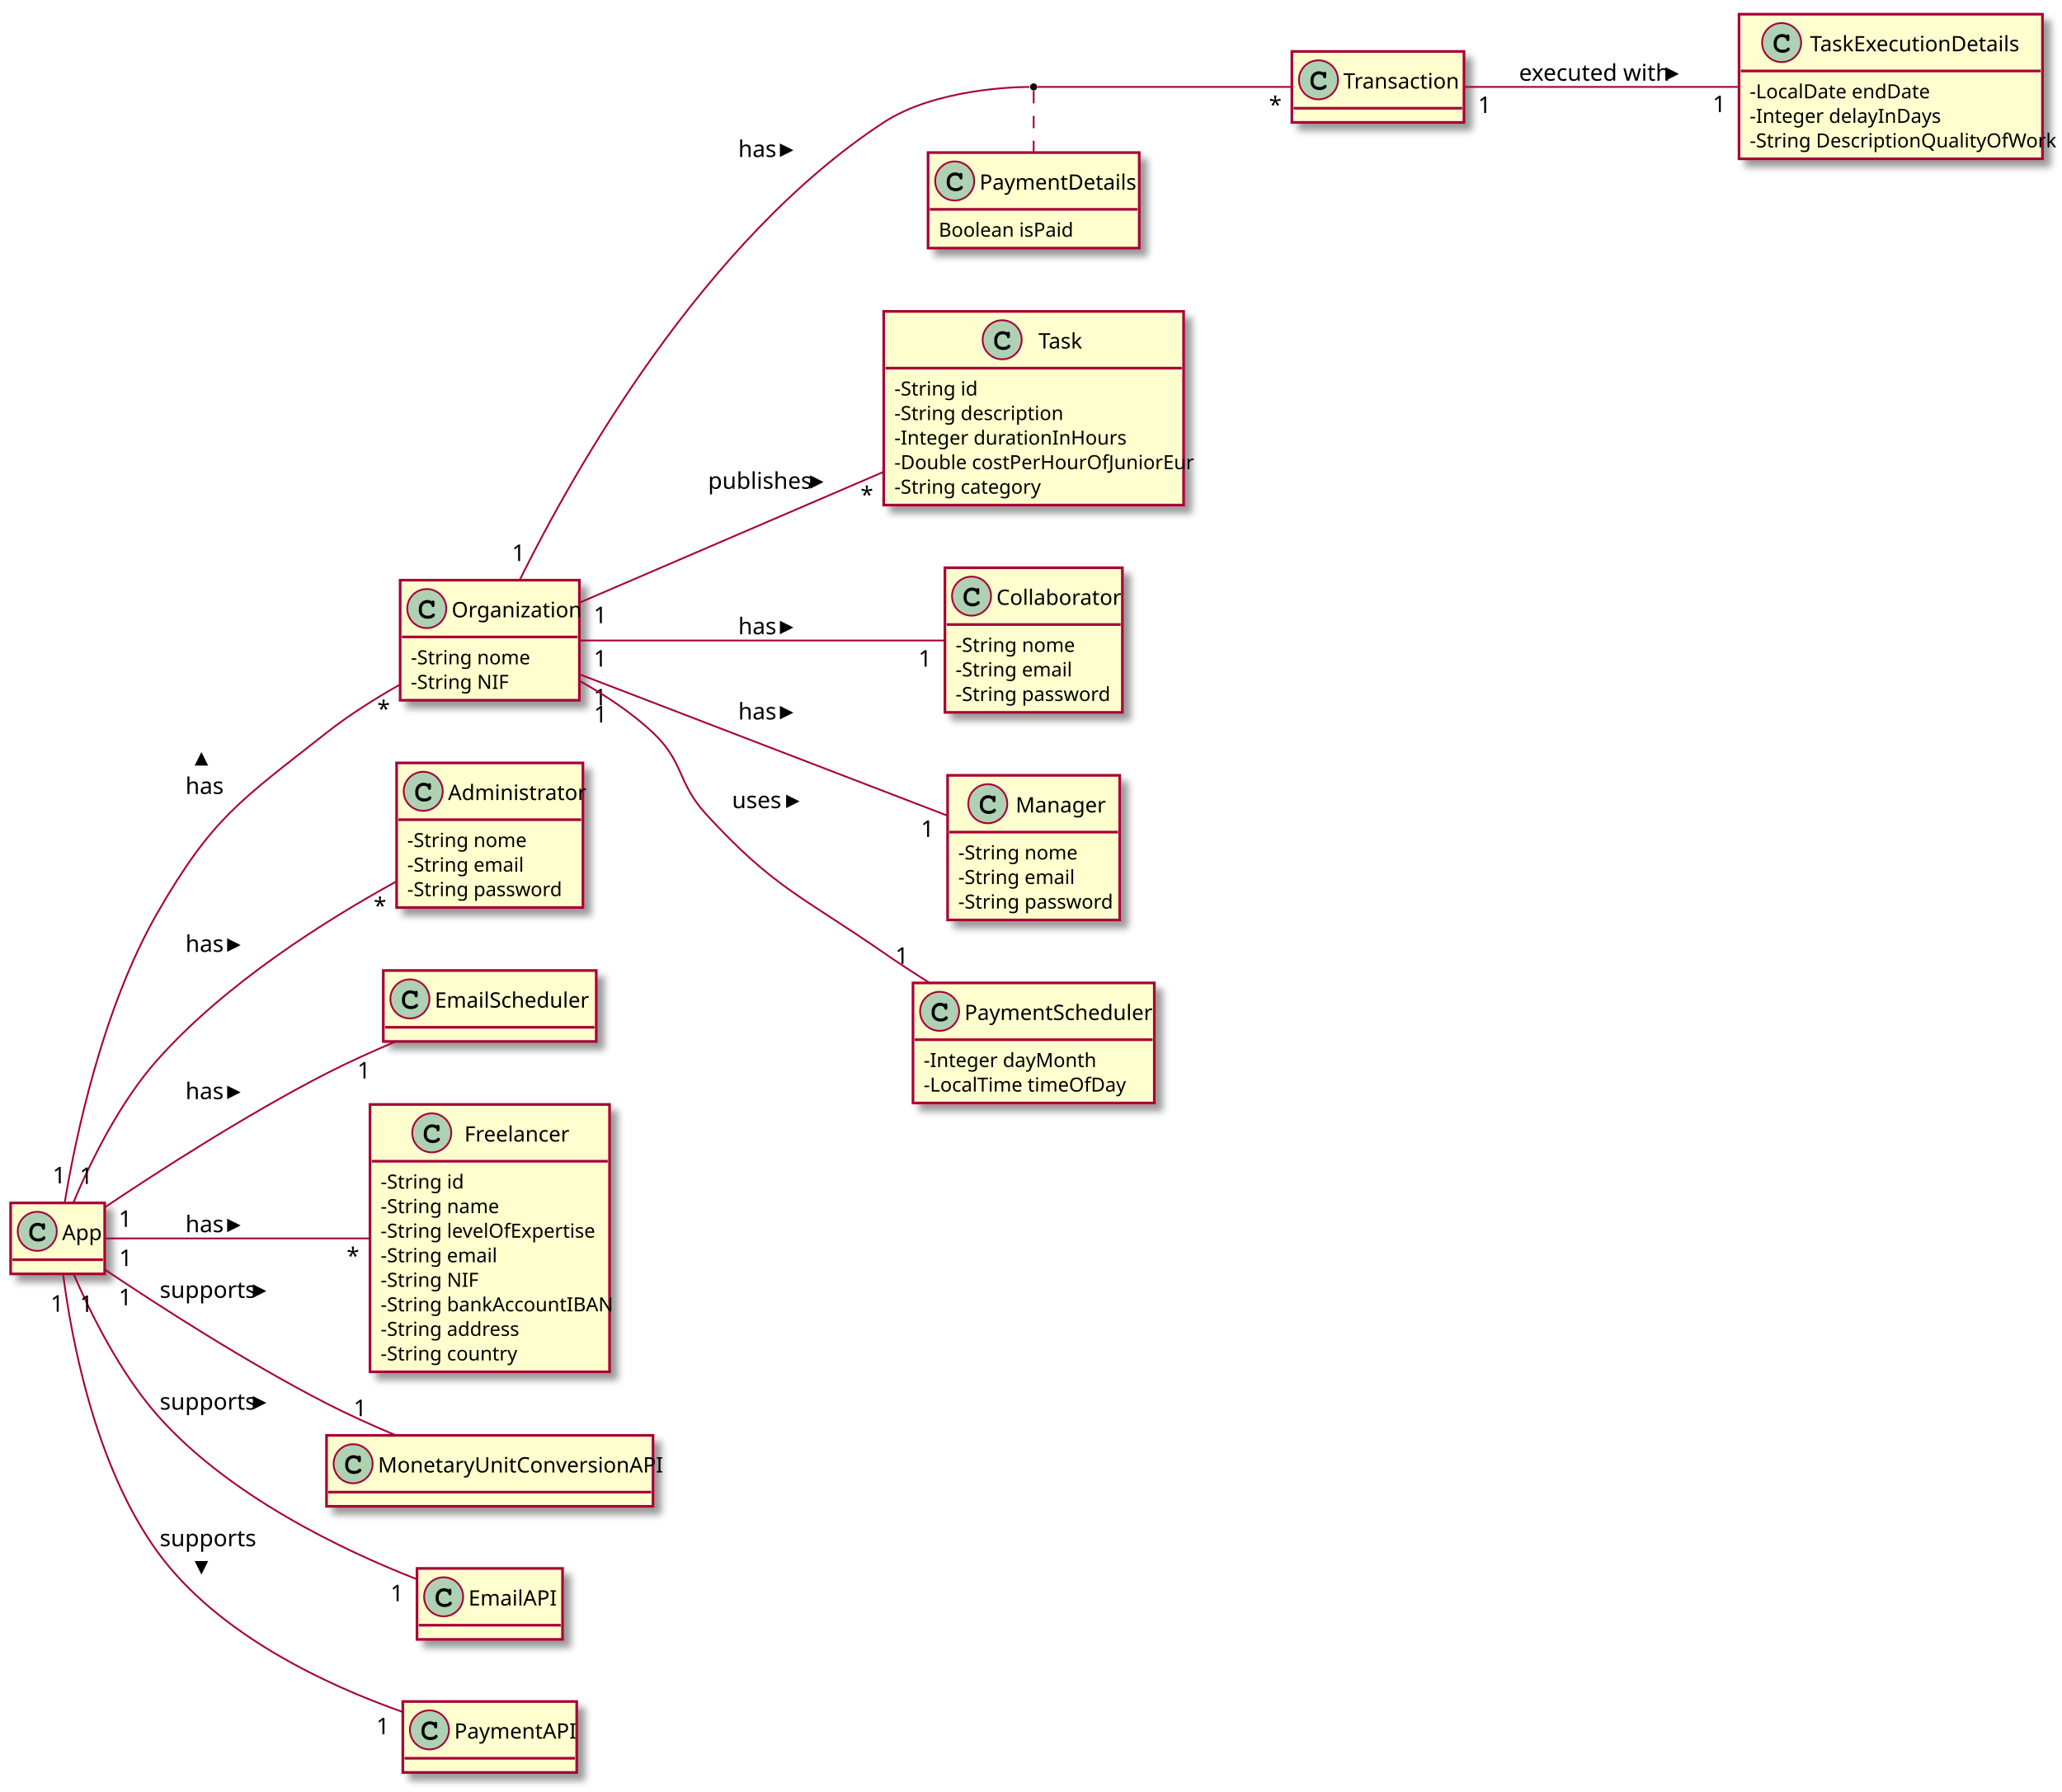
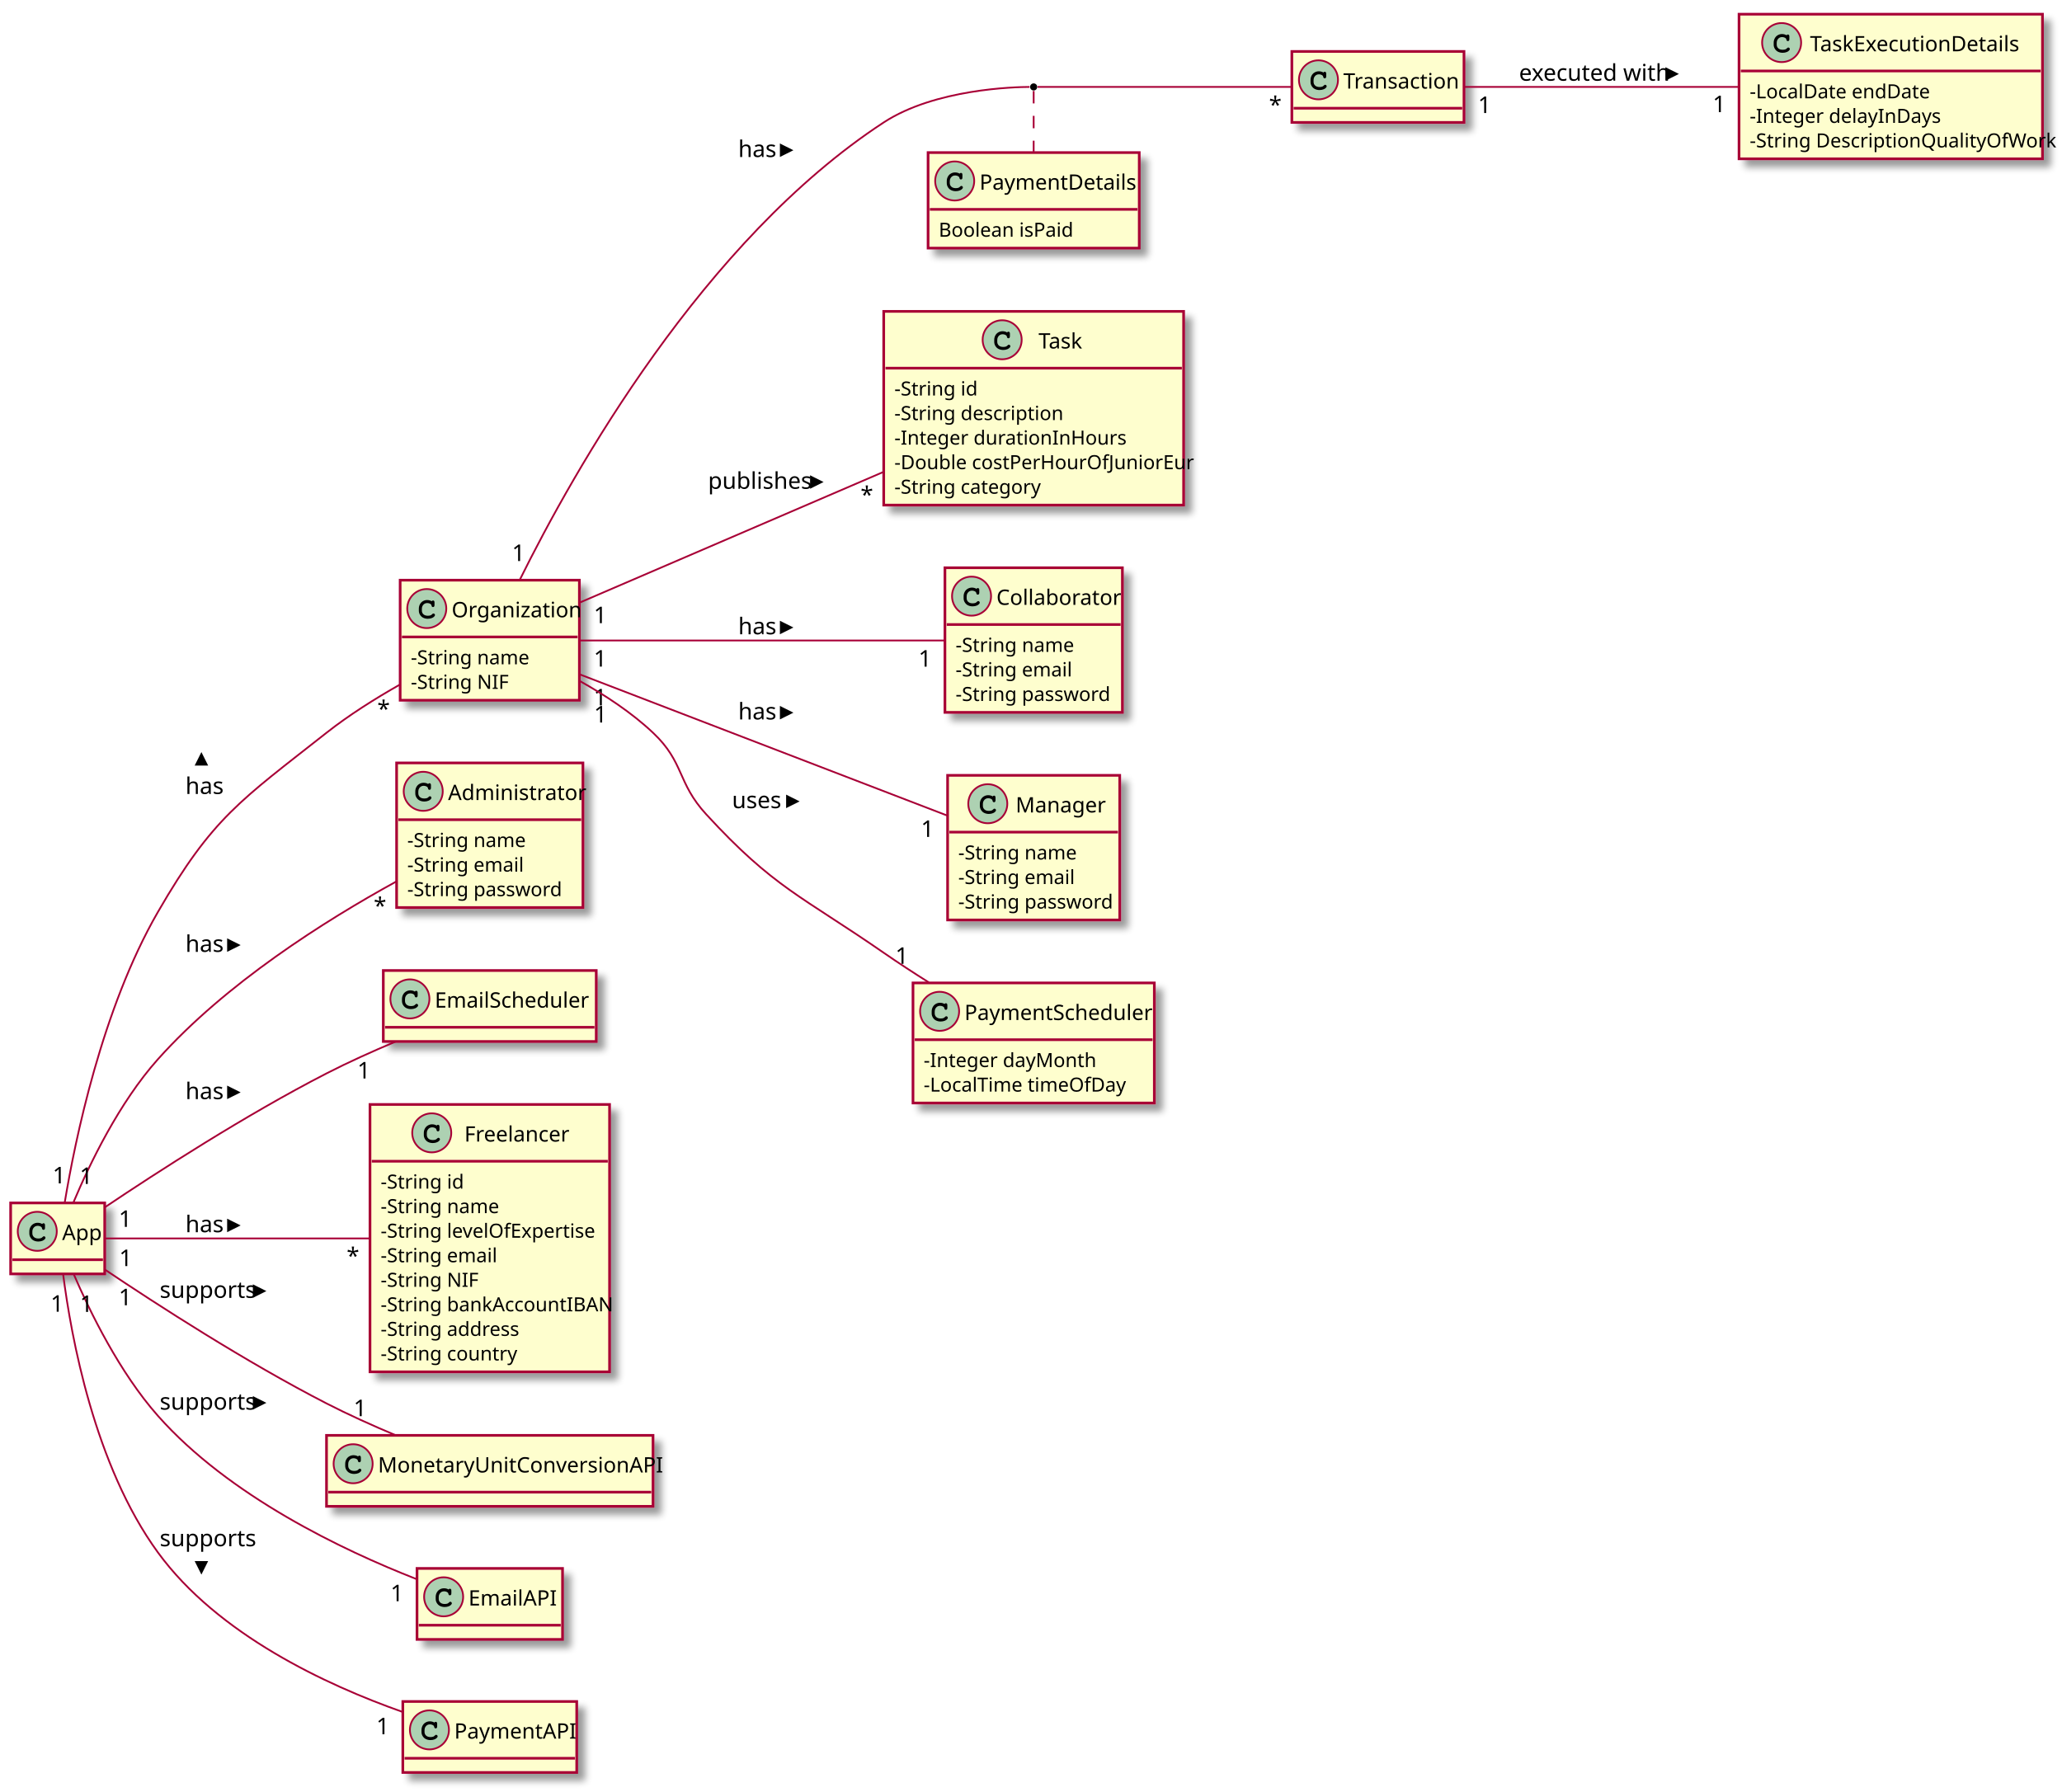
<svg xmlns="http://www.w3.org/2000/svg" contentScriptType="application/ecmascript" contentStyleType="text/css" height="1010px" preserveAspectRatio="none" style="width:1162px;height:1010px;" version="1.1" viewBox="0 0 1162 1010" width="1162px" zoomAndPan="magnify">
  <defs>
    <filter height="300%" id="f16w7r0u8evvm8" width="300%" x="-1" y="-1">
      <feGaussianBlur result="blurOut" stdDeviation="2.0" />
      <feColorMatrix in="blurOut" result="blurOut2" type="matrix" values="0 0 0 0 0 0 0 0 0 0 0 0 0 0 0 0 0 0 .4 0" />
      <feOffset dx="4.0" dy="4.0" in="blurOut2" result="blurOut3" />
      <feBlend in="SourceGraphic" in2="blurOut3" mode="normal" />
    </filter>
  </defs>
  <g>
    <rect fill="#FEFECE" filter="url(#f16w7r0u8evvm8)" height="40" id="App" style="stroke: #A80036; stroke-width: 1.5;" width="53" x="6" y="678" />
    <ellipse cx="21" cy="694" fill="#ADD1B2" rx="11" ry="11" style="stroke: #A80036; stroke-width: 1.0;" />
    <path d="M23.766,689.875 Q23.922,689.656 24.109,689.547 Q24.297,689.438 24.516,689.438 Q24.891,689.438 25.125,689.703 Q25.359,689.953 25.359,690.562 L25.359,692.016 Q25.359,692.625 25.125,692.891 Q24.891,693.156 24.516,693.156 Q24.172,693.156 23.969,692.953 Q23.766,692.766 23.656,692.25 Q23.609,691.891 23.422,691.703 Q23.094,691.328 22.484,691.109 Q21.875,690.891 21.25,690.891 Q20.484,690.891 19.844,691.219 Q19.219,691.547 18.719,692.297 Q18.234,693.047 18.234,694.078 L18.234,695.172 Q18.234,696.406 19.125,697.234 Q20.016,698.047 21.609,698.047 Q22.547,698.047 23.203,697.797 Q23.594,697.641 24.016,697.203 Q24.281,696.938 24.422,696.859 Q24.578,696.781 24.781,696.781 Q25.109,696.781 25.359,697.047 Q25.625,697.297 25.625,697.641 Q25.625,697.984 25.281,698.391 Q24.781,698.969 23.984,699.297 Q22.906,699.75 21.609,699.75 Q20.094,699.75 18.891,699.125 Q17.906,698.625 17.219,697.562 Q16.531,696.484 16.531,695.203 L16.531,694.047 Q16.531,692.719 17.141,691.578 Q17.766,690.422 18.859,689.812 Q19.953,689.188 21.188,689.188 Q21.922,689.188 22.562,689.359 Q23.219,689.516 23.766,689.875 Z " />
    <text fill="#000000" font-family="sans-serif" font-size="12" lengthAdjust="spacingAndGlyphs" textLength="21" x="35" y="698.91">App</text>
    <line style="stroke: #A80036; stroke-width: 1.5;" x1="7" x2="58" y1="710" y2="710" />
    <rect fill="#FEFECE" filter="url(#f16w7r0u8evvm8)" height="67.672" id="Organization" style="stroke: #A80036; stroke-width: 1.5;" width="101" x="225.5" y="327" />
    <ellipse cx="240.5" cy="343" fill="#ADD1B2" rx="11" ry="11" style="stroke: #A80036; stroke-width: 1.0;" />
    <path d="M243.266,338.875 Q243.422,338.656 243.609,338.547 Q243.797,338.438 244.016,338.438 Q244.391,338.438 244.625,338.703 Q244.859,338.953 244.859,339.562 L244.859,341.016 Q244.859,341.625 244.625,341.891 Q244.391,342.156 244.016,342.156 Q243.672,342.156 243.469,341.953 Q243.266,341.766 243.156,341.25 Q243.109,340.891 242.922,340.703 Q242.594,340.328 241.984,340.109 Q241.375,339.891 240.75,339.891 Q239.984,339.891 239.344,340.219 Q238.719,340.547 238.219,341.297 Q237.734,342.047 237.734,343.078 L237.734,344.172 Q237.734,345.406 238.625,346.234 Q239.516,347.047 241.109,347.047 Q242.047,347.047 242.703,346.797 Q243.094,346.641 243.516,346.203 Q243.781,345.938 243.922,345.859 Q244.078,345.781 244.281,345.781 Q244.609,345.781 244.859,346.047 Q245.125,346.297 245.125,346.641 Q245.125,346.984 244.781,347.391 Q244.281,347.969 243.484,348.297 Q242.406,348.75 241.109,348.75 Q239.594,348.75 238.391,348.125 Q237.406,347.625 236.719,346.562 Q236.031,345.484 236.031,344.203 L236.031,343.047 Q236.031,341.719 236.641,340.578 Q237.266,339.422 238.359,338.812 Q239.453,338.188 240.688,338.188 Q241.422,338.188 242.062,338.359 Q242.719,338.516 243.266,338.875 Z " />
    <text fill="#000000" font-family="sans-serif" font-size="12" lengthAdjust="spacingAndGlyphs" textLength="69" x="254.5" y="347.91">Organization</text>
    <line style="stroke: #A80036; stroke-width: 1.5;" x1="226.5" x2="325.5" y1="359" y2="359" />
-     <text fill="#000000" font-family="sans-serif" font-size="11" lengthAdjust="spacingAndGlyphs" textLength="61" x="231.5" y="374.419">-String nome</text>
+     <text fill="#000000" font-family="sans-serif" font-size="11" lengthAdjust="spacingAndGlyphs" textLength="61" x="231.5" y="374.419">-String name</text>
    <text fill="#000000" font-family="sans-serif" font-size="11" lengthAdjust="spacingAndGlyphs" textLength="50" x="231.5" y="388.255">-String NIF</text>
    <rect fill="#FEFECE" filter="url(#f16w7r0u8evvm8)" height="40" id="Transaction" style="stroke: #A80036; stroke-width: 1.5;" width="97" x="728" y="29" />
    <ellipse cx="743" cy="45" fill="#ADD1B2" rx="11" ry="11" style="stroke: #A80036; stroke-width: 1.0;" />
    <path d="M745.766,40.875 Q745.922,40.656 746.109,40.547 Q746.297,40.438 746.516,40.438 Q746.891,40.438 747.125,40.703 Q747.359,40.953 747.359,41.562 L747.359,43.016 Q747.359,43.625 747.125,43.891 Q746.891,44.156 746.516,44.156 Q746.172,44.156 745.969,43.953 Q745.766,43.766 745.656,43.25 Q745.609,42.891 745.422,42.703 Q745.094,42.328 744.484,42.109 Q743.875,41.891 743.25,41.891 Q742.484,41.891 741.844,42.219 Q741.219,42.547 740.719,43.297 Q740.234,44.047 740.234,45.078 L740.234,46.172 Q740.234,47.406 741.125,48.234 Q742.016,49.047 743.609,49.047 Q744.547,49.047 745.203,48.797 Q745.594,48.641 746.016,48.203 Q746.281,47.938 746.422,47.859 Q746.578,47.781 746.781,47.781 Q747.109,47.781 747.359,48.047 Q747.625,48.297 747.625,48.641 Q747.625,48.984 747.281,49.391 Q746.781,49.969 745.984,50.297 Q744.906,50.75 743.609,50.75 Q742.094,50.75 740.891,50.125 Q739.906,49.625 739.219,48.562 Q738.531,47.484 738.531,46.203 L738.531,45.047 Q738.531,43.719 739.141,42.578 Q739.766,41.422 740.859,40.812 Q741.953,40.188 743.188,40.188 Q743.922,40.188 744.562,40.359 Q745.219,40.516 745.766,40.875 Z " />
    <text fill="#000000" font-family="sans-serif" font-size="12" lengthAdjust="spacingAndGlyphs" textLength="65" x="757" y="49.91">Transaction</text>
    <line style="stroke: #A80036; stroke-width: 1.5;" x1="729" x2="824" y1="61" y2="61" />
    <rect fill="#FEFECE" filter="url(#f16w7r0u8evvm8)" height="109.18" id="Task" style="stroke: #A80036; stroke-width: 1.5;" width="169" x="498" y="175.5" />
    <ellipse cx="564.75" cy="191.5" fill="#ADD1B2" rx="11" ry="11" style="stroke: #A80036; stroke-width: 1.0;" />
    <path d="M567.516,187.375 Q567.672,187.156 567.859,187.047 Q568.047,186.938 568.266,186.938 Q568.641,186.938 568.875,187.203 Q569.109,187.453 569.109,188.062 L569.109,189.516 Q569.109,190.125 568.875,190.391 Q568.641,190.656 568.266,190.656 Q567.922,190.656 567.719,190.453 Q567.516,190.266 567.406,189.75 Q567.359,189.391 567.172,189.203 Q566.844,188.828 566.234,188.609 Q565.625,188.391 565,188.391 Q564.234,188.391 563.594,188.719 Q562.969,189.047 562.469,189.797 Q561.984,190.547 561.984,191.578 L561.984,192.672 Q561.984,193.906 562.875,194.734 Q563.766,195.547 565.359,195.547 Q566.297,195.547 566.953,195.297 Q567.344,195.141 567.766,194.703 Q568.031,194.438 568.172,194.359 Q568.328,194.281 568.531,194.281 Q568.859,194.281 569.109,194.547 Q569.375,194.797 569.375,195.141 Q569.375,195.484 569.031,195.891 Q568.531,196.469 567.734,196.797 Q566.656,197.25 565.359,197.25 Q563.844,197.25 562.641,196.625 Q561.656,196.125 560.969,195.062 Q560.281,193.984 560.281,192.703 L560.281,191.547 Q560.281,190.219 560.891,189.078 Q561.516,187.922 562.609,187.312 Q563.703,186.688 564.938,186.688 Q565.672,186.688 566.312,186.859 Q566.969,187.016 567.516,187.375 Z " />
    <text fill="#000000" font-family="sans-serif" font-size="12" lengthAdjust="spacingAndGlyphs" textLength="27" x="585.25" y="196.41">Task</text>
    <line style="stroke: #A80036; stroke-width: 1.5;" x1="499" x2="666" y1="207.5" y2="207.5" />
    <text fill="#000000" font-family="sans-serif" font-size="11" lengthAdjust="spacingAndGlyphs" textLength="43" x="504" y="222.919">-String id</text>
    <text fill="#000000" font-family="sans-serif" font-size="11" lengthAdjust="spacingAndGlyphs" textLength="88" x="504" y="236.755">-String description</text>
    <text fill="#000000" font-family="sans-serif" font-size="11" lengthAdjust="spacingAndGlyphs" textLength="116" x="504" y="250.591">-Integer durationInHours</text>
    <text fill="#000000" font-family="sans-serif" font-size="11" lengthAdjust="spacingAndGlyphs" textLength="157" x="504" y="264.427">-Double costPerHourOfJuniorEur</text>
    <text fill="#000000" font-family="sans-serif" font-size="11" lengthAdjust="spacingAndGlyphs" textLength="78" x="504" y="278.263">-String category</text>
    <rect fill="#FEFECE" filter="url(#f16w7r0u8evvm8)" height="53.836" id="PaymentDetails" style="stroke: #A80036; stroke-width: 1.5;" width="119" x="523" y="86" />
    <ellipse cx="538" cy="102" fill="#ADD1B2" rx="11" ry="11" style="stroke: #A80036; stroke-width: 1.0;" />
    <path d="M540.766,97.875 Q540.922,97.656 541.109,97.547 Q541.297,97.438 541.516,97.438 Q541.891,97.438 542.125,97.703 Q542.359,97.953 542.359,98.562 L542.359,100.016 Q542.359,100.625 542.125,100.891 Q541.891,101.156 541.516,101.156 Q541.172,101.156 540.969,100.953 Q540.766,100.766 540.656,100.25 Q540.609,99.891 540.422,99.703 Q540.094,99.328 539.484,99.109 Q538.875,98.891 538.25,98.891 Q537.484,98.891 536.844,99.219 Q536.219,99.547 535.719,100.297 Q535.234,101.047 535.234,102.078 L535.234,103.172 Q535.234,104.406 536.125,105.234 Q537.016,106.047 538.609,106.047 Q539.547,106.047 540.203,105.797 Q540.594,105.641 541.016,105.203 Q541.281,104.938 541.422,104.859 Q541.578,104.781 541.781,104.781 Q542.109,104.781 542.359,105.047 Q542.625,105.297 542.625,105.641 Q542.625,105.984 542.281,106.391 Q541.781,106.969 540.984,107.297 Q539.906,107.75 538.609,107.75 Q537.094,107.75 535.891,107.125 Q534.906,106.625 534.219,105.562 Q533.531,104.484 533.531,103.203 L533.531,102.047 Q533.531,100.719 534.141,99.578 Q534.766,98.422 535.859,97.812 Q536.953,97.188 538.188,97.188 Q538.922,97.188 539.562,97.359 Q540.219,97.516 540.766,97.875 Z " />
    <text fill="#000000" font-family="sans-serif" font-size="12" lengthAdjust="spacingAndGlyphs" textLength="87" x="552" y="106.91">PaymentDetails</text>
    <line style="stroke: #A80036; stroke-width: 1.5;" x1="524" x2="641" y1="118" y2="118" />
    <text fill="#000000" font-family="sans-serif" font-size="11" lengthAdjust="spacingAndGlyphs" textLength="70" x="529" y="133.419">Boolean isPaid</text>
    <rect fill="#FEFECE" filter="url(#f16w7r0u8evvm8)" height="81.508" id="TaskExecutionDetails" style="stroke: #A80036; stroke-width: 1.5;" width="171" x="980" y="8" />
    <ellipse cx="1004" cy="24" fill="#ADD1B2" rx="11" ry="11" style="stroke: #A80036; stroke-width: 1.0;" />
    <path d="M1006.766,19.875 Q1006.922,19.656 1007.109,19.547 Q1007.297,19.438 1007.516,19.438 Q1007.891,19.438 1008.125,19.703 Q1008.359,19.953 1008.359,20.562 L1008.359,22.016 Q1008.359,22.625 1008.125,22.891 Q1007.891,23.156 1007.516,23.156 Q1007.172,23.156 1006.969,22.953 Q1006.766,22.766 1006.656,22.25 Q1006.609,21.891 1006.422,21.703 Q1006.094,21.328 1005.484,21.109 Q1004.875,20.891 1004.25,20.891 Q1003.484,20.891 1002.844,21.219 Q1002.219,21.547 1001.719,22.297 Q1001.234,23.047 1001.234,24.078 L1001.234,25.172 Q1001.234,26.406 1002.125,27.234 Q1003.016,28.047 1004.609,28.047 Q1005.547,28.047 1006.203,27.797 Q1006.594,27.641 1007.016,27.203 Q1007.281,26.938 1007.422,26.859 Q1007.578,26.781 1007.781,26.781 Q1008.109,26.781 1008.359,27.047 Q1008.625,27.297 1008.625,27.641 Q1008.625,27.984 1008.281,28.391 Q1007.781,28.969 1006.984,29.297 Q1005.906,29.75 1004.609,29.75 Q1003.094,29.75 1001.891,29.125 Q1000.906,28.625 1000.219,27.562 Q999.531,26.484 999.531,25.203 L999.531,24.047 Q999.531,22.719 1000.141,21.578 Q1000.766,20.422 1001.859,19.812 Q1002.953,19.188 1004.188,19.188 Q1004.922,19.188 1005.562,19.359 Q1006.219,19.516 1006.766,19.875 Z " />
    <text fill="#000000" font-family="sans-serif" font-size="12" lengthAdjust="spacingAndGlyphs" textLength="119" x="1020" y="28.91">TaskExecutionDetails</text>
    <line style="stroke: #A80036; stroke-width: 1.5;" x1="981" x2="1150" y1="40" y2="40" />
    <text fill="#000000" font-family="sans-serif" font-size="11" lengthAdjust="spacingAndGlyphs" textLength="95" x="986" y="55.419">-LocalDate endDate</text>
    <text fill="#000000" font-family="sans-serif" font-size="11" lengthAdjust="spacingAndGlyphs" textLength="99" x="986" y="69.255">-Integer delayInDays</text>
    <text fill="#000000" font-family="sans-serif" font-size="11" lengthAdjust="spacingAndGlyphs" textLength="159" x="986" y="83.091">-String DescriptionQualityOfWork</text>
    <rect fill="#FEFECE" filter="url(#f16w7r0u8evvm8)" height="81.508" id="Collaborator" style="stroke: #A80036; stroke-width: 1.5;" width="100" x="532.5" y="320" />
    <ellipse cx="547.5" cy="336" fill="#ADD1B2" rx="11" ry="11" style="stroke: #A80036; stroke-width: 1.0;" />
    <path d="M550.266,331.875 Q550.422,331.656 550.609,331.547 Q550.797,331.438 551.016,331.438 Q551.391,331.438 551.625,331.703 Q551.859,331.953 551.859,332.562 L551.859,334.016 Q551.859,334.625 551.625,334.891 Q551.391,335.156 551.016,335.156 Q550.672,335.156 550.469,334.953 Q550.266,334.766 550.156,334.25 Q550.109,333.891 549.922,333.703 Q549.594,333.328 548.984,333.109 Q548.375,332.891 547.75,332.891 Q546.984,332.891 546.344,333.219 Q545.719,333.547 545.219,334.297 Q544.734,335.047 544.734,336.078 L544.734,337.172 Q544.734,338.406 545.625,339.234 Q546.516,340.047 548.109,340.047 Q549.047,340.047 549.703,339.797 Q550.094,339.641 550.516,339.203 Q550.781,338.938 550.922,338.859 Q551.078,338.781 551.281,338.781 Q551.609,338.781 551.859,339.047 Q552.125,339.297 552.125,339.641 Q552.125,339.984 551.781,340.391 Q551.281,340.969 550.484,341.297 Q549.406,341.75 548.109,341.75 Q546.594,341.75 545.391,341.125 Q544.406,340.625 543.719,339.562 Q543.031,338.484 543.031,337.203 L543.031,336.047 Q543.031,334.719 543.641,333.578 Q544.266,332.422 545.359,331.812 Q546.453,331.188 547.688,331.188 Q548.422,331.188 549.062,331.359 Q549.719,331.516 550.266,331.875 Z " />
    <text fill="#000000" font-family="sans-serif" font-size="12" lengthAdjust="spacingAndGlyphs" textLength="68" x="561.5" y="340.91">Collaborator</text>
    <line style="stroke: #A80036; stroke-width: 1.5;" x1="533.5" x2="631.5" y1="352" y2="352" />
-     <text fill="#000000" font-family="sans-serif" font-size="11" lengthAdjust="spacingAndGlyphs" textLength="61" x="538.5" y="367.419">-String nome</text>
+     <text fill="#000000" font-family="sans-serif" font-size="11" lengthAdjust="spacingAndGlyphs" textLength="61" x="538.5" y="367.419">-String name</text>
    <text fill="#000000" font-family="sans-serif" font-size="11" lengthAdjust="spacingAndGlyphs" textLength="59" x="538.5" y="381.255">-String email</text>
    <text fill="#000000" font-family="sans-serif" font-size="11" lengthAdjust="spacingAndGlyphs" textLength="85" x="538.5" y="395.091">-String password</text>
    <rect fill="#FEFECE" filter="url(#f16w7r0u8evvm8)" height="81.508" id="Manager" style="stroke: #A80036; stroke-width: 1.5;" width="97" x="534" y="437" />
    <ellipse cx="556.65" cy="453" fill="#ADD1B2" rx="11" ry="11" style="stroke: #A80036; stroke-width: 1.0;" />
    <path d="M559.416,448.875 Q559.572,448.656 559.759,448.547 Q559.947,448.438 560.166,448.438 Q560.541,448.438 560.775,448.703 Q561.009,448.953 561.009,449.562 L561.009,451.016 Q561.009,451.625 560.775,451.891 Q560.541,452.156 560.166,452.156 Q559.822,452.156 559.619,451.953 Q559.416,451.766 559.306,451.25 Q559.259,450.891 559.072,450.703 Q558.744,450.328 558.134,450.109 Q557.525,449.891 556.9,449.891 Q556.134,449.891 555.494,450.219 Q554.869,450.547 554.369,451.297 Q553.884,452.047 553.884,453.078 L553.884,454.172 Q553.884,455.406 554.775,456.234 Q555.666,457.047 557.259,457.047 Q558.197,457.047 558.853,456.797 Q559.244,456.641 559.666,456.203 Q559.931,455.938 560.072,455.859 Q560.228,455.781 560.431,455.781 Q560.759,455.781 561.009,456.047 Q561.275,456.297 561.275,456.641 Q561.275,456.984 560.931,457.391 Q560.431,457.969 559.634,458.297 Q558.556,458.75 557.259,458.75 Q555.744,458.75 554.541,458.125 Q553.556,457.625 552.869,456.562 Q552.181,455.484 552.181,454.203 L552.181,453.047 Q552.181,451.719 552.791,450.578 Q553.416,449.422 554.509,448.812 Q555.603,448.188 556.837,448.188 Q557.572,448.188 558.212,448.359 Q558.869,448.516 559.416,448.875 Z " />
    <text fill="#000000" font-family="sans-serif" font-size="12" lengthAdjust="spacingAndGlyphs" textLength="48" x="572.35" y="457.91">Manager</text>
    <line style="stroke: #A80036; stroke-width: 1.5;" x1="535" x2="630" y1="469" y2="469" />
-     <text fill="#000000" font-family="sans-serif" font-size="11" lengthAdjust="spacingAndGlyphs" textLength="61" x="540" y="484.419">-String nome</text>
+     <text fill="#000000" font-family="sans-serif" font-size="11" lengthAdjust="spacingAndGlyphs" textLength="61" x="540" y="484.419">-String name</text>
    <text fill="#000000" font-family="sans-serif" font-size="11" lengthAdjust="spacingAndGlyphs" textLength="59" x="540" y="498.255">-String email</text>
    <text fill="#000000" font-family="sans-serif" font-size="11" lengthAdjust="spacingAndGlyphs" textLength="85" x="540" y="512.091">-String password</text>
    <rect fill="#FEFECE" filter="url(#f16w7r0u8evvm8)" height="67.672" id="PaymentScheduler" style="stroke: #A80036; stroke-width: 1.5;" width="136" x="514.5" y="554" />
    <ellipse cx="529.5" cy="570" fill="#ADD1B2" rx="11" ry="11" style="stroke: #A80036; stroke-width: 1.0;" />
    <path d="M532.266,565.875 Q532.422,565.656 532.609,565.547 Q532.797,565.438 533.016,565.438 Q533.391,565.438 533.625,565.703 Q533.859,565.953 533.859,566.562 L533.859,568.016 Q533.859,568.625 533.625,568.891 Q533.391,569.156 533.016,569.156 Q532.672,569.156 532.469,568.953 Q532.266,568.766 532.156,568.25 Q532.109,567.891 531.922,567.703 Q531.594,567.328 530.984,567.109 Q530.375,566.891 529.75,566.891 Q528.984,566.891 528.344,567.219 Q527.719,567.547 527.219,568.297 Q526.734,569.047 526.734,570.078 L526.734,571.172 Q526.734,572.406 527.625,573.234 Q528.516,574.047 530.109,574.047 Q531.047,574.047 531.703,573.797 Q532.094,573.641 532.516,573.203 Q532.781,572.938 532.922,572.859 Q533.078,572.781 533.281,572.781 Q533.609,572.781 533.859,573.047 Q534.125,573.297 534.125,573.641 Q534.125,573.984 533.781,574.391 Q533.281,574.969 532.484,575.297 Q531.406,575.75 530.109,575.75 Q528.594,575.75 527.391,575.125 Q526.406,574.625 525.719,573.562 Q525.031,572.484 525.031,571.203 L525.031,570.047 Q525.031,568.719 525.641,567.578 Q526.266,566.422 527.359,565.812 Q528.453,565.188 529.688,565.188 Q530.422,565.188 531.062,565.359 Q531.719,565.516 532.266,565.875 Z " />
    <text fill="#000000" font-family="sans-serif" font-size="12" lengthAdjust="spacingAndGlyphs" textLength="104" x="543.5" y="574.91">PaymentScheduler</text>
    <line style="stroke: #A80036; stroke-width: 1.5;" x1="515.5" x2="649.5" y1="586" y2="586" />
    <text fill="#000000" font-family="sans-serif" font-size="11" lengthAdjust="spacingAndGlyphs" textLength="87" x="520.5" y="601.419">-Integer dayMonth</text>
    <text fill="#000000" font-family="sans-serif" font-size="11" lengthAdjust="spacingAndGlyphs" textLength="105" x="520.5" y="615.255">-LocalTime timeOfDay</text>
    <rect fill="#FEFECE" filter="url(#f16w7r0u8evvm8)" height="81.508" id="Administrator" style="stroke: #A80036; stroke-width: 1.5;" width="105" x="223.5" y="430" />
    <ellipse cx="238.5" cy="446" fill="#ADD1B2" rx="11" ry="11" style="stroke: #A80036; stroke-width: 1.0;" />
    <path d="M241.266,441.875 Q241.422,441.656 241.609,441.547 Q241.797,441.438 242.016,441.438 Q242.391,441.438 242.625,441.703 Q242.859,441.953 242.859,442.562 L242.859,444.016 Q242.859,444.625 242.625,444.891 Q242.391,445.156 242.016,445.156 Q241.672,445.156 241.469,444.953 Q241.266,444.766 241.156,444.25 Q241.109,443.891 240.922,443.703 Q240.594,443.328 239.984,443.109 Q239.375,442.891 238.75,442.891 Q237.984,442.891 237.344,443.219 Q236.719,443.547 236.219,444.297 Q235.734,445.047 235.734,446.078 L235.734,447.172 Q235.734,448.406 236.625,449.234 Q237.516,450.047 239.109,450.047 Q240.047,450.047 240.703,449.797 Q241.094,449.641 241.516,449.203 Q241.781,448.938 241.922,448.859 Q242.078,448.781 242.281,448.781 Q242.609,448.781 242.859,449.047 Q243.125,449.297 243.125,449.641 Q243.125,449.984 242.781,450.391 Q242.281,450.969 241.484,451.297 Q240.406,451.75 239.109,451.75 Q237.594,451.75 236.391,451.125 Q235.406,450.625 234.719,449.562 Q234.031,448.484 234.031,447.203 L234.031,446.047 Q234.031,444.719 234.641,443.578 Q235.266,442.422 236.359,441.812 Q237.453,441.188 238.688,441.188 Q239.422,441.188 240.062,441.359 Q240.719,441.516 241.266,441.875 Z " />
    <text fill="#000000" font-family="sans-serif" font-size="12" lengthAdjust="spacingAndGlyphs" textLength="73" x="252.5" y="450.91">Administrator</text>
    <line style="stroke: #A80036; stroke-width: 1.5;" x1="224.5" x2="327.5" y1="462" y2="462" />
-     <text fill="#000000" font-family="sans-serif" font-size="11" lengthAdjust="spacingAndGlyphs" textLength="61" x="229.5" y="477.419">-String nome</text>
+     <text fill="#000000" font-family="sans-serif" font-size="11" lengthAdjust="spacingAndGlyphs" textLength="61" x="229.5" y="477.419">-String name</text>
    <text fill="#000000" font-family="sans-serif" font-size="11" lengthAdjust="spacingAndGlyphs" textLength="59" x="229.5" y="491.255">-String email</text>
    <text fill="#000000" font-family="sans-serif" font-size="11" lengthAdjust="spacingAndGlyphs" textLength="85" x="229.5" y="505.091">-String password</text>
    <rect fill="#FEFECE" filter="url(#f16w7r0u8evvm8)" height="40" id="EmailScheduler" style="stroke: #A80036; stroke-width: 1.5;" width="120" x="216" y="547" />
    <ellipse cx="231" cy="563" fill="#ADD1B2" rx="11" ry="11" style="stroke: #A80036; stroke-width: 1.0;" />
    <path d="M233.766,558.875 Q233.922,558.656 234.109,558.547 Q234.297,558.438 234.516,558.438 Q234.891,558.438 235.125,558.703 Q235.359,558.953 235.359,559.562 L235.359,561.016 Q235.359,561.625 235.125,561.891 Q234.891,562.156 234.516,562.156 Q234.172,562.156 233.969,561.953 Q233.766,561.766 233.656,561.25 Q233.609,560.891 233.422,560.703 Q233.094,560.328 232.484,560.109 Q231.875,559.891 231.25,559.891 Q230.484,559.891 229.844,560.219 Q229.219,560.547 228.719,561.297 Q228.234,562.047 228.234,563.078 L228.234,564.172 Q228.234,565.406 229.125,566.234 Q230.016,567.047 231.609,567.047 Q232.547,567.047 233.203,566.797 Q233.594,566.641 234.016,566.203 Q234.281,565.938 234.422,565.859 Q234.578,565.781 234.781,565.781 Q235.109,565.781 235.359,566.047 Q235.625,566.297 235.625,566.641 Q235.625,566.984 235.281,567.391 Q234.781,567.969 233.984,568.297 Q232.906,568.75 231.609,568.75 Q230.094,568.75 228.891,568.125 Q227.906,567.625 227.219,566.562 Q226.531,565.484 226.531,564.203 L226.531,563.047 Q226.531,561.719 227.141,560.578 Q227.766,559.422 228.859,558.812 Q229.953,558.188 231.188,558.188 Q231.922,558.188 232.562,558.359 Q233.219,558.516 233.766,558.875 Z " />
    <text fill="#000000" font-family="sans-serif" font-size="12" lengthAdjust="spacingAndGlyphs" textLength="88" x="245" y="567.91">EmailScheduler</text>
    <line style="stroke: #A80036; stroke-width: 1.5;" x1="217" x2="335" y1="579" y2="579" />
    <rect fill="#FEFECE" filter="url(#f16w7r0u8evvm8)" height="150.688" id="Freelancer" style="stroke: #A80036; stroke-width: 1.5;" width="135" x="208.5" y="622.5" />
    <ellipse cx="243.3" cy="638.5" fill="#ADD1B2" rx="11" ry="11" style="stroke: #A80036; stroke-width: 1.0;" />
    <path d="M246.066,634.375 Q246.222,634.156 246.409,634.047 Q246.597,633.938 246.816,633.938 Q247.191,633.938 247.425,634.203 Q247.659,634.453 247.659,635.062 L247.659,636.516 Q247.659,637.125 247.425,637.391 Q247.191,637.656 246.816,637.656 Q246.472,637.656 246.269,637.453 Q246.066,637.266 245.956,636.75 Q245.909,636.391 245.722,636.203 Q245.394,635.828 244.784,635.609 Q244.175,635.391 243.55,635.391 Q242.784,635.391 242.144,635.719 Q241.519,636.047 241.019,636.797 Q240.534,637.547 240.534,638.578 L240.534,639.672 Q240.534,640.906 241.425,641.734 Q242.316,642.547 243.909,642.547 Q244.847,642.547 245.503,642.297 Q245.894,642.141 246.316,641.703 Q246.581,641.438 246.722,641.359 Q246.878,641.281 247.081,641.281 Q247.409,641.281 247.659,641.547 Q247.925,641.797 247.925,642.141 Q247.925,642.484 247.581,642.891 Q247.081,643.469 246.284,643.797 Q245.206,644.25 243.909,644.25 Q242.394,644.25 241.191,643.625 Q240.206,643.125 239.519,642.062 Q238.831,640.984 238.831,639.703 L238.831,638.547 Q238.831,637.219 239.441,636.078 Q240.066,634.922 241.159,634.312 Q242.253,633.688 243.488,633.688 Q244.222,633.688 244.863,633.859 Q245.519,634.016 246.066,634.375 Z " />
    <text fill="#000000" font-family="sans-serif" font-size="12" lengthAdjust="spacingAndGlyphs" textLength="59" x="261.7" y="643.41">Freelancer</text>
    <line style="stroke: #A80036; stroke-width: 1.5;" x1="209.5" x2="342.5" y1="654.5" y2="654.5" />
    <text fill="#000000" font-family="sans-serif" font-size="11" lengthAdjust="spacingAndGlyphs" textLength="43" x="214.5" y="669.919">-String id</text>
    <text fill="#000000" font-family="sans-serif" font-size="11" lengthAdjust="spacingAndGlyphs" textLength="61" x="214.5" y="683.755">-String name</text>
    <text fill="#000000" font-family="sans-serif" font-size="11" lengthAdjust="spacingAndGlyphs" textLength="114" x="214.5" y="697.591">-String levelOfExpertise</text>
    <text fill="#000000" font-family="sans-serif" font-size="11" lengthAdjust="spacingAndGlyphs" textLength="59" x="214.5" y="711.427">-String email</text>
    <text fill="#000000" font-family="sans-serif" font-size="11" lengthAdjust="spacingAndGlyphs" textLength="50" x="214.5" y="725.263">-String NIF</text>
    <text fill="#000000" font-family="sans-serif" font-size="11" lengthAdjust="spacingAndGlyphs" textLength="123" x="214.5" y="739.099">-String bankAccountIBAN</text>
    <text fill="#000000" font-family="sans-serif" font-size="11" lengthAdjust="spacingAndGlyphs" textLength="75" x="214.5" y="752.935">-String address</text>
    <text fill="#000000" font-family="sans-serif" font-size="11" lengthAdjust="spacingAndGlyphs" textLength="72" x="214.5" y="766.77">-String country</text>
    <rect fill="#FEFECE" filter="url(#f16w7r0u8evvm8)" height="40" id="MonetaryUnitConversionAPI" style="stroke: #A80036; stroke-width: 1.5;" width="184" x="184" y="809" />
    <ellipse cx="199" cy="825" fill="#ADD1B2" rx="11" ry="11" style="stroke: #A80036; stroke-width: 1.0;" />
    <path d="M201.766,820.875 Q201.922,820.656 202.109,820.547 Q202.297,820.438 202.516,820.438 Q202.891,820.438 203.125,820.703 Q203.359,820.953 203.359,821.562 L203.359,823.016 Q203.359,823.625 203.125,823.891 Q202.891,824.156 202.516,824.156 Q202.172,824.156 201.969,823.953 Q201.766,823.766 201.656,823.25 Q201.609,822.891 201.422,822.703 Q201.094,822.328 200.484,822.109 Q199.875,821.891 199.25,821.891 Q198.484,821.891 197.844,822.219 Q197.219,822.547 196.719,823.297 Q196.234,824.047 196.234,825.078 L196.234,826.172 Q196.234,827.406 197.125,828.234 Q198.016,829.047 199.609,829.047 Q200.547,829.047 201.203,828.797 Q201.594,828.641 202.016,828.203 Q202.281,827.938 202.422,827.859 Q202.578,827.781 202.781,827.781 Q203.109,827.781 203.359,828.047 Q203.625,828.297 203.625,828.641 Q203.625,828.984 203.281,829.391 Q202.781,829.969 201.984,830.297 Q200.906,830.75 199.609,830.75 Q198.094,830.75 196.891,830.125 Q195.906,829.625 195.219,828.562 Q194.531,827.484 194.531,826.203 L194.531,825.047 Q194.531,823.719 195.141,822.578 Q195.766,821.422 196.859,820.812 Q197.953,820.188 199.188,820.188 Q199.922,820.188 200.562,820.359 Q201.219,820.516 201.766,820.875 Z " />
    <text fill="#000000" font-family="sans-serif" font-size="12" lengthAdjust="spacingAndGlyphs" textLength="152" x="213" y="829.91">MonetaryUnitConversionAPI</text>
    <line style="stroke: #A80036; stroke-width: 1.5;" x1="185" x2="367" y1="841" y2="841" />
    <rect fill="#FEFECE" filter="url(#f16w7r0u8evvm8)" height="40" id="EmailAPI" style="stroke: #A80036; stroke-width: 1.5;" width="82" x="235" y="884" />
    <ellipse cx="250" cy="900" fill="#ADD1B2" rx="11" ry="11" style="stroke: #A80036; stroke-width: 1.0;" />
    <path d="M252.766,895.875 Q252.922,895.656 253.109,895.547 Q253.297,895.438 253.516,895.438 Q253.891,895.438 254.125,895.703 Q254.359,895.953 254.359,896.562 L254.359,898.016 Q254.359,898.625 254.125,898.891 Q253.891,899.156 253.516,899.156 Q253.172,899.156 252.969,898.953 Q252.766,898.766 252.656,898.25 Q252.609,897.891 252.422,897.703 Q252.094,897.328 251.484,897.109 Q250.875,896.891 250.25,896.891 Q249.484,896.891 248.844,897.219 Q248.219,897.547 247.719,898.297 Q247.234,899.047 247.234,900.078 L247.234,901.172 Q247.234,902.406 248.125,903.234 Q249.016,904.047 250.609,904.047 Q251.547,904.047 252.203,903.797 Q252.594,903.641 253.016,903.203 Q253.281,902.938 253.422,902.859 Q253.578,902.781 253.781,902.781 Q254.109,902.781 254.359,903.047 Q254.625,903.297 254.625,903.641 Q254.625,903.984 254.281,904.391 Q253.781,904.969 252.984,905.297 Q251.906,905.75 250.609,905.75 Q249.094,905.75 247.891,905.125 Q246.906,904.625 246.219,903.562 Q245.531,902.484 245.531,901.203 L245.531,900.047 Q245.531,898.719 246.141,897.578 Q246.766,896.422 247.859,895.812 Q248.953,895.188 250.188,895.188 Q250.922,895.188 251.562,895.359 Q252.219,895.516 252.766,895.875 Z " />
    <text fill="#000000" font-family="sans-serif" font-size="12" lengthAdjust="spacingAndGlyphs" textLength="50" x="264" y="904.91">EmailAPI</text>
    <line style="stroke: #A80036; stroke-width: 1.5;" x1="236" x2="316" y1="916" y2="916" />
    <rect fill="#FEFECE" filter="url(#f16w7r0u8evvm8)" height="40" id="PaymentAPI" style="stroke: #A80036; stroke-width: 1.5;" width="98" x="227" y="959" />
    <ellipse cx="242" cy="975" fill="#ADD1B2" rx="11" ry="11" style="stroke: #A80036; stroke-width: 1.0;" />
    <path d="M244.766,970.875 Q244.922,970.656 245.109,970.547 Q245.297,970.438 245.516,970.438 Q245.891,970.438 246.125,970.703 Q246.359,970.953 246.359,971.562 L246.359,973.016 Q246.359,973.625 246.125,973.891 Q245.891,974.156 245.516,974.156 Q245.172,974.156 244.969,973.953 Q244.766,973.766 244.656,973.25 Q244.609,972.891 244.422,972.703 Q244.094,972.328 243.484,972.109 Q242.875,971.891 242.25,971.891 Q241.484,971.891 240.844,972.219 Q240.219,972.547 239.719,973.297 Q239.234,974.047 239.234,975.078 L239.234,976.172 Q239.234,977.406 240.125,978.234 Q241.016,979.047 242.609,979.047 Q243.547,979.047 244.203,978.797 Q244.594,978.641 245.016,978.203 Q245.281,977.938 245.422,977.859 Q245.578,977.781 245.781,977.781 Q246.109,977.781 246.359,978.047 Q246.625,978.297 246.625,978.641 Q246.625,978.984 246.281,979.391 Q245.781,979.969 244.984,980.297 Q243.906,980.75 242.609,980.75 Q241.094,980.75 239.891,980.125 Q238.906,979.625 238.219,978.562 Q237.531,977.484 237.531,976.203 L237.531,975.047 Q237.531,973.719 238.141,972.578 Q238.766,971.422 239.859,970.812 Q240.953,970.188 242.188,970.188 Q242.922,970.188 243.562,970.359 Q244.219,970.516 244.766,970.875 Z " />
    <text fill="#000000" font-family="sans-serif" font-size="12" lengthAdjust="spacingAndGlyphs" textLength="66" x="256" y="979.91">PaymentAPI</text>
    <line style="stroke: #A80036; stroke-width: 1.5;" x1="228" x2="324" y1="991" y2="991" />
    <ellipse cx="582.5" cy="49" fill="#000000" rx="2" ry="2" style="stroke: none; stroke-width: 1.0;" />
    <path d="M825.214,49 C867.215,49 929.362,49 979.795,49 " fill="none" id="Transaction-TaskExecutionDetails" style="stroke: #A80036; stroke-width: 1.0;" />
    <text fill="#000000" font-family="sans-serif" font-size="13" lengthAdjust="spacingAndGlyphs" textLength="80" x="856" y="45.495">executed with</text>
    <polygon fill="#000000" points="939,38.676,945,41.676,939,44.676,939,38.676" style="stroke: #000000; stroke-width: 1.0;" />
    <text fill="#000000" font-family="sans-serif" font-size="13" lengthAdjust="spacingAndGlyphs" textLength="7" x="832.883" y="63.696">1</text>
    <text fill="#000000" font-family="sans-serif" font-size="13" lengthAdjust="spacingAndGlyphs" textLength="7" x="965.129" y="63.219">1</text>
    <path d="M326.601,361 C383.393,361 475.854,361 532.425,361 " fill="none" id="Organization-Collaborator" style="stroke: #A80036; stroke-width: 1.0;" />
    <text fill="#000000" font-family="sans-serif" font-size="13" lengthAdjust="spacingAndGlyphs" textLength="21" x="416" y="357.495">has</text>
    <polygon fill="#000000" points="440,350.676,446,353.676,440,356.676,440,350.676" style="stroke: #000000; stroke-width: 1.0;" />
    <text fill="#000000" font-family="sans-serif" font-size="13" lengthAdjust="spacingAndGlyphs" textLength="7" x="334.547" y="375.72">1</text>
    <text fill="#000000" font-family="sans-serif" font-size="13" lengthAdjust="spacingAndGlyphs" textLength="7" x="517.556" y="375.732">1</text>
    <path d="M326.601,380.058 C383.899,402.074 477.503,438.041 533.927,459.721 " fill="none" id="Organization-Manager" style="stroke: #A80036; stroke-width: 1.0;" />
    <text fill="#000000" font-family="sans-serif" font-size="13" lengthAdjust="spacingAndGlyphs" textLength="21" x="416" y="405.495">has</text>
    <polygon fill="#000000" points="440,398.676,446,401.676,440,404.676,440,398.676" style="stroke: #000000; stroke-width: 1.0;" />
    <text fill="#000000" font-family="sans-serif" font-size="13" lengthAdjust="spacingAndGlyphs" textLength="7" x="334.547" y="397.577">1</text>
    <text fill="#000000" font-family="sans-serif" font-size="13" lengthAdjust="spacingAndGlyphs" textLength="7" x="518.953" y="471.707">1</text>
    <path d="M326.665,383.802 C340.972,391.786 355.953,401.64 368,413 C385.759,429.745 381.486,441.027 398,459 C436.137,500.505 451.651,504.924 498,537 C506.101,542.607 514.818,548.29 523.455,553.729 " fill="none" id="Organization-PaymentScheduler" style="stroke: #A80036; stroke-width: 1.0;" />
    <text fill="#000000" font-family="sans-serif" font-size="13" lengthAdjust="spacingAndGlyphs" textLength="28" x="412.5" y="455.495">uses</text>
    <polygon fill="#000000" points="443.5,448.676,449.5,451.676,443.5,454.676,443.5,448.676" style="stroke: #000000; stroke-width: 1.0;" />
    <text fill="#000000" font-family="sans-serif" font-size="13" lengthAdjust="spacingAndGlyphs" textLength="7" x="334.699" y="407.224">1</text>
    <text fill="#000000" font-family="sans-serif" font-size="13" lengthAdjust="spacingAndGlyphs" textLength="7" x="504.532" y="543.231">1</text>
    <path d="M326.601,339.661 C372.86,319.76 442.785,289.677 497.703,266.051 " fill="none" id="Organization-Task" style="stroke: #A80036; stroke-width: 1.0;" />
    <text fill="#000000" font-family="sans-serif" font-size="13" lengthAdjust="spacingAndGlyphs" textLength="55" x="399" y="275.495">publishes</text>
    <polygon fill="#000000" points="457,268.676,463,271.676,457,274.676,457,268.676" style="stroke: #000000; stroke-width: 1.0;" />
    <text fill="#000000" font-family="sans-serif" font-size="13" lengthAdjust="spacingAndGlyphs" textLength="7" x="334.547" y="351.247">1</text>
    <text fill="#000000" font-family="sans-serif" font-size="13" lengthAdjust="spacingAndGlyphs" textLength="5" x="484.928" y="283.477">*</text>
    <path d="M59.143,715.585 C88.531,735.321 138.511,767.633 184,791 C196.335,797.337 209.975,803.468 222.859,808.889 " fill="none" id="App-MonetaryUnitConversionAPI" style="stroke: #A80036; stroke-width: 1.0;" />
    <text fill="#000000" font-family="sans-serif" font-size="13" lengthAdjust="spacingAndGlyphs" textLength="50" x="90" y="731.495">supports</text>
    <polygon fill="#000000" points="143,724.676,149,727.676,143,730.676,143,724.676" style="stroke: #000000; stroke-width: 1.0;" />
    <text fill="#000000" font-family="sans-serif" font-size="13" lengthAdjust="spacingAndGlyphs" textLength="7" x="66.867" y="735.681">1</text>
    <text fill="#000000" font-family="sans-serif" font-size="13" lengthAdjust="spacingAndGlyphs" textLength="7" x="199.221" y="798.178">1</text>
    <path d="M36.479,677.728 C42.318,642.48 57.538,568.46 89,514 C119.828,460.639 135.604,451.151 184,413 C196.575,403.087 211.258,393.845 225.113,385.983 " fill="none" id="App-Organization" style="stroke: #A80036; stroke-width: 1.0;" />
    <polygon fill="#000000" points="110.5,431,113.5,425,116.5,431,110.5,431" style="stroke: #000000; stroke-width: 1.0;" />
    <text fill="#000000" font-family="sans-serif" font-size="13" lengthAdjust="spacingAndGlyphs" textLength="21" x="104.5" y="447.495">has</text>
    <text fill="#000000" font-family="sans-serif" font-size="13" lengthAdjust="spacingAndGlyphs" textLength="7" x="29.619" y="666.97">1</text>
    <text fill="#000000" font-family="sans-serif" font-size="13" lengthAdjust="spacingAndGlyphs" textLength="5" x="212.606" y="404.164">*</text>
    <path d="M41.488,718.016 C50.708,739.436 67.415,773.619 89,798 C129.036,843.221 193.189,873.743 234.711,890.006 " fill="none" id="App-EmailAPI" style="stroke: #A80036; stroke-width: 1.0;" />
    <text fill="#000000" font-family="sans-serif" font-size="13" lengthAdjust="spacingAndGlyphs" textLength="50" x="90" y="794.495">supports</text>
    <polygon fill="#000000" points="143,787.676,149,790.676,143,793.676,143,787.676" style="stroke: #000000; stroke-width: 1.0;" />
    <text fill="#000000" font-family="sans-serif" font-size="13" lengthAdjust="spacingAndGlyphs" textLength="7" x="45.001" y="739.44">1</text>
    <text fill="#000000" font-family="sans-serif" font-size="13" lengthAdjust="spacingAndGlyphs" textLength="7" x="220.013" y="902.501">1</text>
    <path d="M35.58,718.198 C40.044,753.171 53.226,825.956 89,875 C122.794,921.33 183.851,949.683 226.77,964.843 " fill="none" id="App-PaymentAPI" style="stroke: #A80036; stroke-width: 1.0;" />
    <text fill="#000000" font-family="sans-serif" font-size="13" lengthAdjust="spacingAndGlyphs" textLength="50" x="90" y="871.495">supports</text>
    <polygon fill="#000000" points="110.5,880.352,113.5,886.352,116.5,880.352,110.5,880.352" style="stroke: #000000; stroke-width: 1.0;" />
    <text fill="#000000" font-family="sans-serif" font-size="13" lengthAdjust="spacingAndGlyphs" textLength="7" x="28.466" y="739.319">1</text>
    <text fill="#000000" font-family="sans-serif" font-size="13" lengthAdjust="spacingAndGlyphs" textLength="7" x="212.025" y="977.46">1</text>
    <path d="M41.378,677.721 C50.504,656.032 67.13,621.462 89,597 C127.214,554.256 182.871,519.056 223.338,496.829 " fill="none" id="App-Administrator" style="stroke: #A80036; stroke-width: 1.0;" />
    <text fill="#000000" font-family="sans-serif" font-size="13" lengthAdjust="spacingAndGlyphs" textLength="21" x="104.5" y="536.495">has</text>
    <polygon fill="#000000" points="128.5,529.676,134.5,532.676,128.5,535.676,128.5,529.676" style="stroke: #000000; stroke-width: 1.0;" />
    <text fill="#000000" font-family="sans-serif" font-size="13" lengthAdjust="spacingAndGlyphs" textLength="7" x="44.86" y="667.312">1</text>
    <text fill="#000000" font-family="sans-serif" font-size="13" lengthAdjust="spacingAndGlyphs" textLength="5" x="210.581" y="515.141">*</text>
    <path d="M59.345,698 C94.632,698 159.131,698 208.43,698 " fill="none" id="App-Freelancer" style="stroke: #A80036; stroke-width: 1.0;" />
    <text fill="#000000" font-family="sans-serif" font-size="13" lengthAdjust="spacingAndGlyphs" textLength="21" x="104.5" y="694.495">has</text>
    <polygon fill="#000000" points="128.5,687.676,134.5,690.676,128.5,693.676,128.5,687.676" style="stroke: #000000; stroke-width: 1.0;" />
    <text fill="#000000" font-family="sans-serif" font-size="13" lengthAdjust="spacingAndGlyphs" textLength="7" x="67.121" y="713.59">1</text>
    <text fill="#000000" font-family="sans-serif" font-size="13" lengthAdjust="spacingAndGlyphs" textLength="5" x="195.328" y="712.458">*</text>
    <path d="M59.143,680.415 C88.531,660.679 138.511,628.367 184,605 C196.335,598.663 209.975,592.532 222.859,587.111 " fill="none" id="App-EmailScheduler" style="stroke: #A80036; stroke-width: 1.0;" />
    <text fill="#000000" font-family="sans-serif" font-size="13" lengthAdjust="spacingAndGlyphs" textLength="21" x="104.5" y="619.495">has</text>
    <polygon fill="#000000" points="128.5,612.676,134.5,615.676,128.5,618.676,128.5,612.676" style="stroke: #000000; stroke-width: 1.0;" />
    <text fill="#000000" font-family="sans-serif" font-size="13" lengthAdjust="spacingAndGlyphs" textLength="7" x="66.867" y="691.499">1</text>
    <text fill="#000000" font-family="sans-serif" font-size="13" lengthAdjust="spacingAndGlyphs" textLength="7" x="201.345" y="607.855">1</text>
    <path d="M292.85,326.936 C323.365,265.286 396.361,135.447 498,69 C526.946,50.076 572.005,49.026 580.199,48.995 " fill="none" id="Organization-apoint30" style="stroke: #A80036; stroke-width: 1.0;" />
    <text fill="#000000" font-family="sans-serif" font-size="13" lengthAdjust="spacingAndGlyphs" textLength="21" x="416" y="88.495">has</text>
    <polygon fill="#000000" points="440,81.676,446,84.676,440,87.676,440,81.676" style="stroke: #000000; stroke-width: 1.0;" />
    <text fill="#000000" font-family="sans-serif" font-size="13" lengthAdjust="spacingAndGlyphs" textLength="7" x="288.478" y="316.217">1</text>
    <path d="M584.726,49 C595.489,49 674.733,49 727.646,49 " fill="none" id="apoint30-Transaction" style="stroke: #A80036; stroke-width: 1.0;" />
    <text fill="#000000" font-family="sans-serif" font-size="13" lengthAdjust="spacingAndGlyphs" textLength="5" x="715.103" y="63.696">*</text>
    <path d="M582.5,51.281 C582.5,62.687 582.5,74.094 582.5,85.5 " fill="none" id="apoint30-PaymentDetails" style="stroke: #A80036; stroke-width: 1.0; stroke-dasharray: 7.0,7.0;" />
  </g>
</svg>
